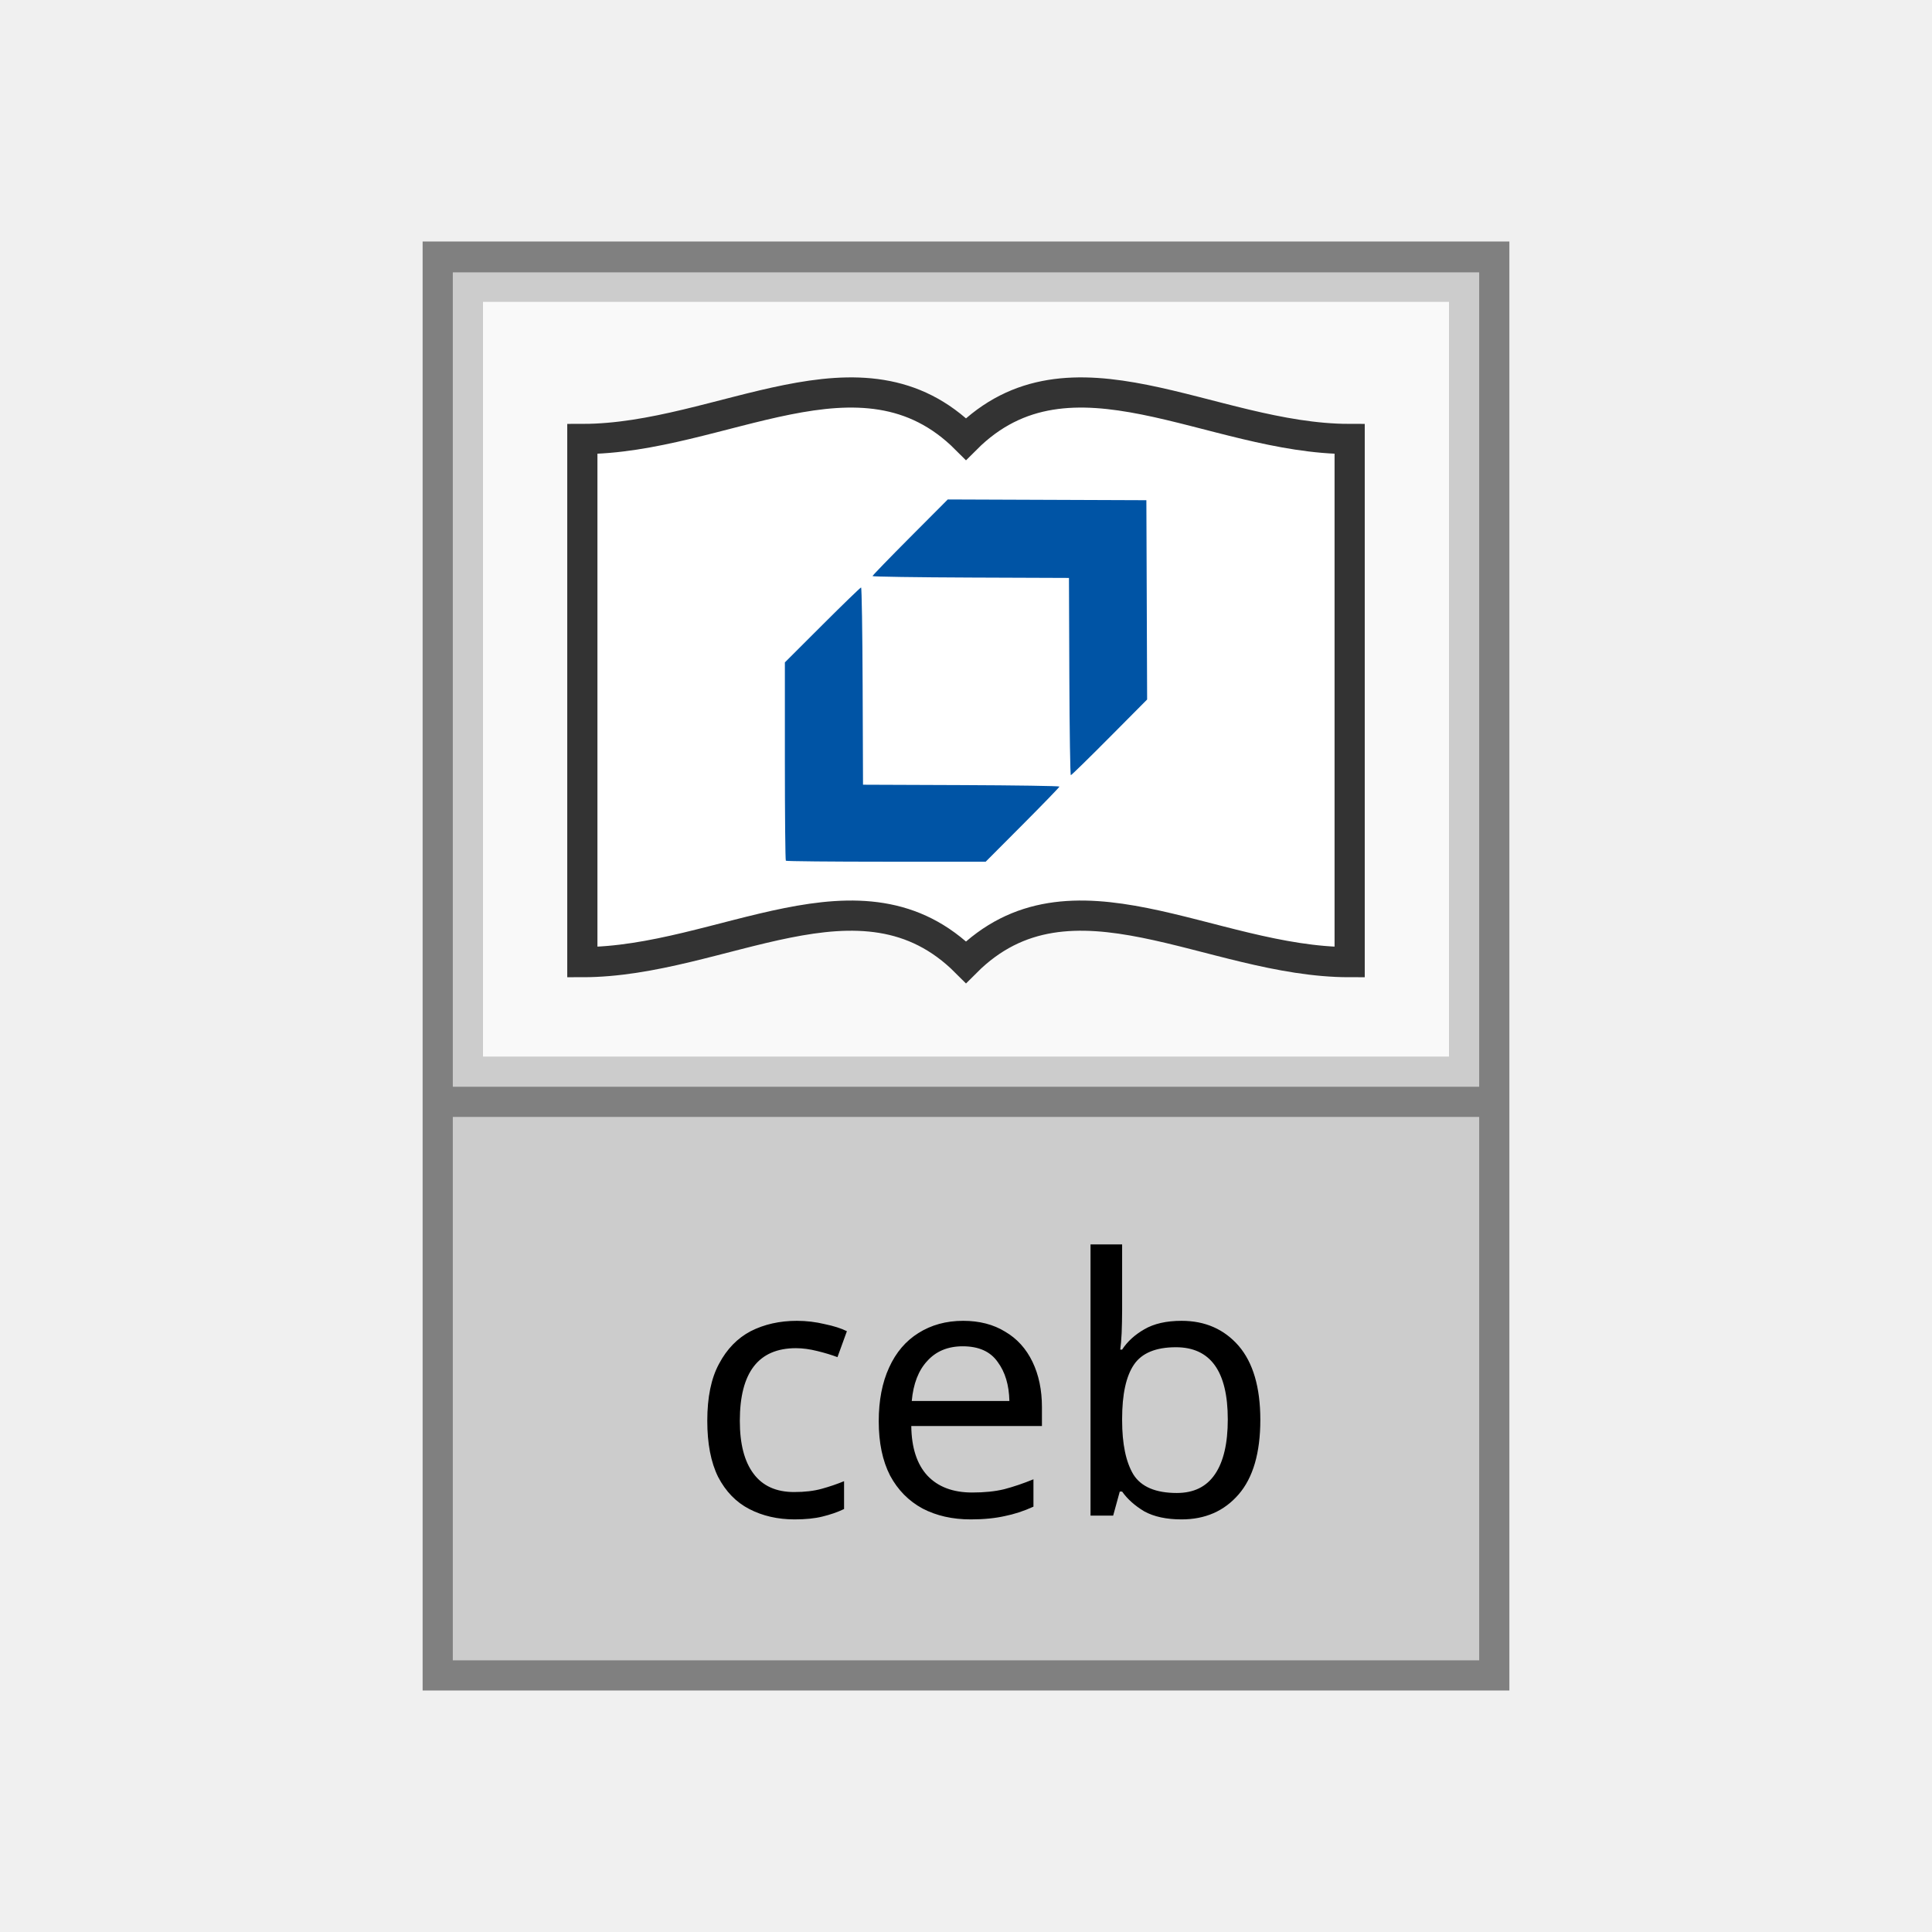
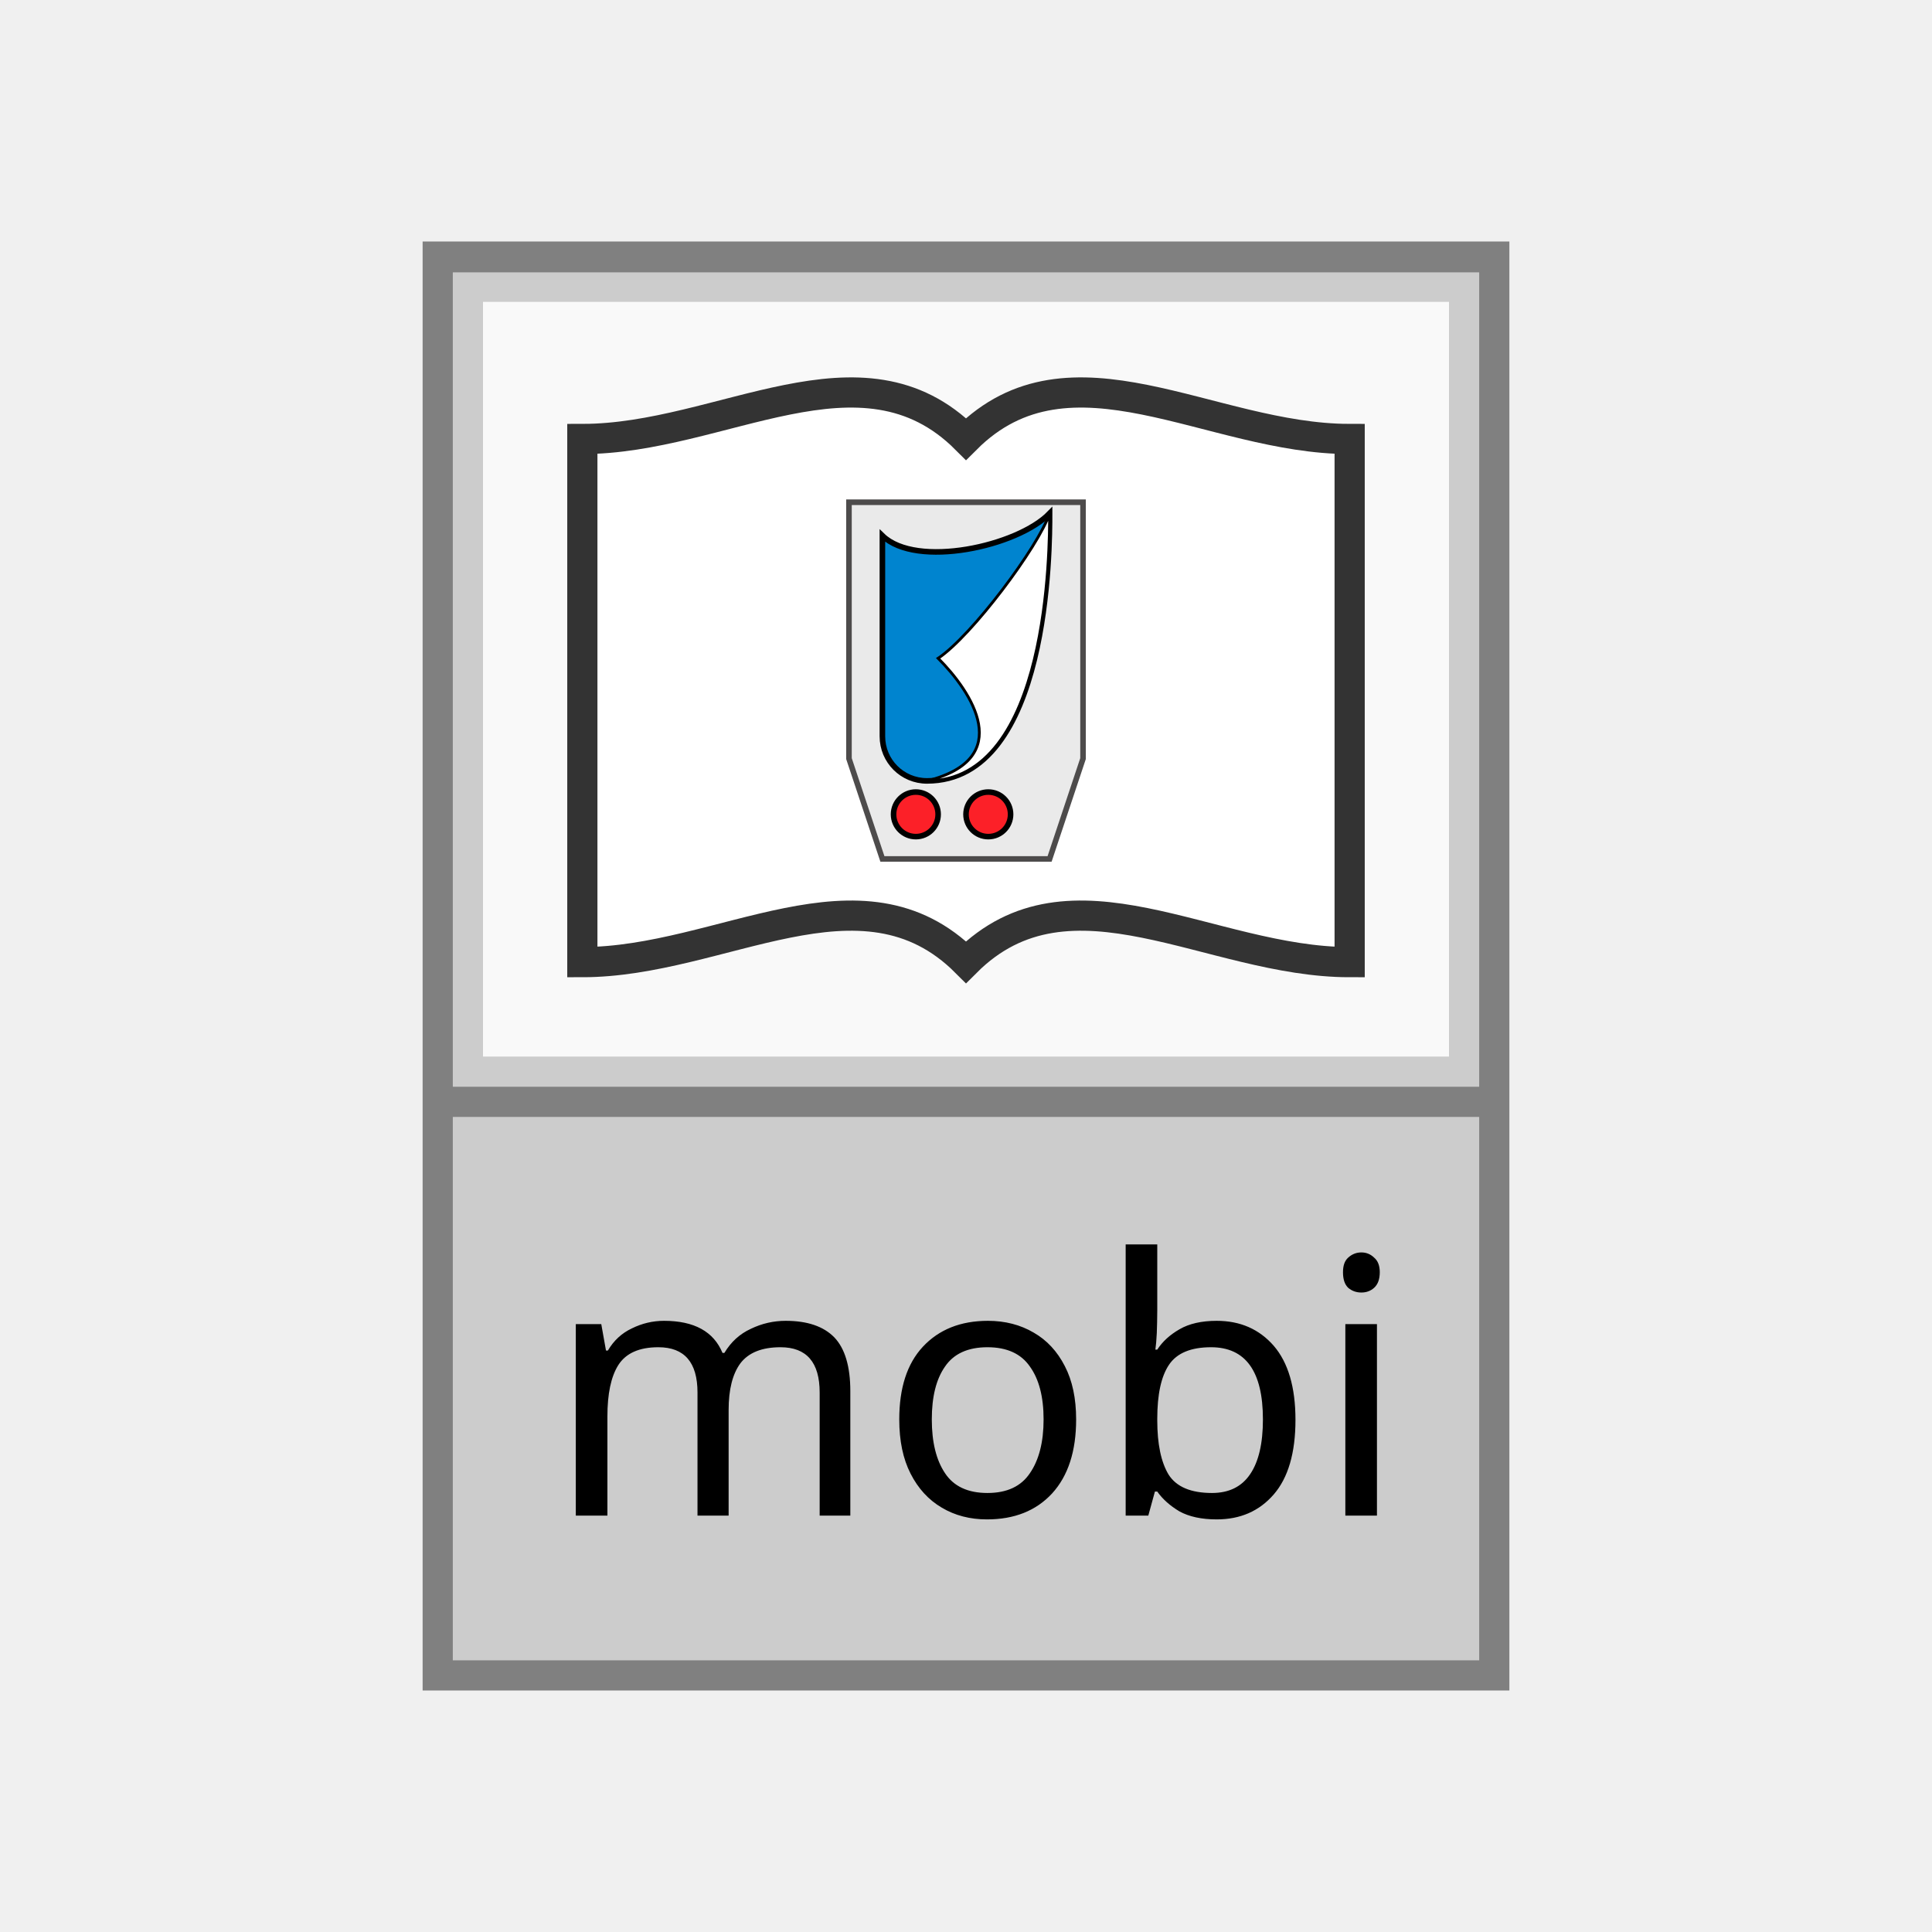
<svg xmlns="http://www.w3.org/2000/svg" xmlns:xlink="http://www.w3.org/1999/xlink" width="64" height="64" id="svg3003" version="1.1">
  <defs id="defs3005">
    <linearGradient id="linearGradient10529">
      <stop id="stop10531" offset="0" style="stop-color:#d4d4d4;stop-opacity:1;" />
      <stop style="stop-color:#e9e9e9;stop-opacity:1;" offset="0.842" id="stop10533" />
      <stop id="stop10535" offset="1" style="stop-color:#ffffff;stop-opacity:1;" />
    </linearGradient>
    <linearGradient id="linearGradient10512">
      <stop style="stop-color:#d4d4d4;stop-opacity:1;" offset="0" id="stop10514" />
      <stop id="stop10527" offset="0.5" style="stop-color:#e9e9e9;stop-opacity:1;" />
      <stop style="stop-color:#ffffff;stop-opacity:1;" offset="1" id="stop10516" />
    </linearGradient>
    <linearGradient id="linearGradient8521">
      <stop style="stop-color:#8b4513;stop-opacity:1;" offset="0" id="stop8523" />
      <stop id="stop8529" offset="0.2" style="stop-color:#753b10;stop-opacity:1;" />
      <stop style="stop-color:#753b10;stop-opacity:1;" offset="0.8" id="stop8531" />
      <stop style="stop-color:#8b4513;stop-opacity:0.986;" offset="1" id="stop8525" />
    </linearGradient>
    <clipPath id="clipPath3008" clipPathUnits="userSpaceOnUse">
      <path id="path3010" d="M 0,4105.95 0,0 l 5477.71,0 0,4105.95 -5477.71,0 z" />
    </clipPath>
    <mask id="mask10161" maskUnits="userSpaceOnUse">
      <path style="fill:#ffffff;fill-opacity:1;fill-rule:nonzero;stroke:none" d="m 292,-356 0,88 158.115,0 c 5.75,0 -1.346,-3.673 -2,-7.5 l 0,-72.5 c 0,-4 7.999,-8.116 2,-8 z m 143.99,42.656 c 0.073,0.437 0.125,0.886 0.125,1.344 0,0.458 -0.052,0.907 -0.125,1.344 z" id="path10163" />
    </mask>
    <mask id="mask10155" maskUnits="userSpaceOnUse">
      <path style="fill:#ffffff;fill-opacity:1;fill-rule:nonzero;stroke:none" d="m 292,-396 0,88 158.115,0 c 5.75,0 -1.346,-3.673 -2,-7.5 l 0,-72.5 c 0,-4 7.999,-8.116 2,-8 z m 143.99,42.656 c 0.073,0.437 0.125,0.886 0.125,1.344 0,0.458 -0.052,0.907 -0.125,1.344 z" id="path10157" />
    </mask>
    <mask id="mask6565" maskUnits="userSpaceOnUse">
      <path style="fill:#ffffff;fill-opacity:1;fill-rule:nonzero;stroke:none" d="m -346,-310.643 c -6,0 2,4 2,8 l 0,72.5 c -0.654,3.827 -7.75,7.5 -2,7.5 l 290,0 c 16,0 35.472,-9.634 44,-24 6.126,-10.319 5.775,-25.481 0,-36 -8.366,-15.239 -28,-28 -44,-28 l -290,0 z m 22,36 20,0 c 4.432,0 8,3.568 8,8 0,4.432 -3.568,8 -8,8 l -20,0 c -4.432,0 -8,-3.568 -8,-8 0,-4.432 3.568,-8 8,-8 z m 68,0 20,0 c 4.432,0 8,3.568 8,8 0,4.432 -3.568,8 -8,8 l -20,0 c -4.432,0 -8,-3.568 -8,-8 0,-4.432 3.568,-8 8,-8 z m 68,0 20,0 c 4.432,0 8,3.568 8,8 0,4.432 -3.568,8 -8,8 l -20,0 c -4.432,0 -8,-3.568 -8,-8 0,-4.432 3.568,-8 8,-8 z" id="path6567" />
    </mask>
    <mask id="mask6083" maskUnits="userSpaceOnUse">
      <path style="fill:#ffffff;fill-opacity:1;fill-rule:nonzero;stroke:none" d="m -346,-240 c -6,0 2,4 2,8 l 0,72.5 c -0.654,3.827 -7.75,7.5 -2,7.5 l 290,0 c 16,0 35.472,-9.634 44,-24 6.126,-10.319 5.775,-25.481 0,-36 -8.366,-15.239 -28,-28 -44,-28 l -290,0 z m 22,36 20,0 c 4.432,0 8,3.568 8,8 0,4.432 -3.568,8 -8,8 l -20,0 c -4.432,0 -8,-3.568 -8,-8 0,-4.432 3.568,-8 8,-8 z m 68,0 20,0 c 4.432,0 8,3.568 8,8 0,4.432 -3.568,8 -8,8 l -20,0 c -4.432,0 -8,-3.568 -8,-8 0,-4.432 3.568,-8 8,-8 z m 68,0 20,0 c 4.432,0 8,3.568 8,8 0,4.432 -3.568,8 -8,8 l -20,0 c -4.432,0 -8,-3.568 -8,-8 0,-4.432 3.568,-8 8,-8 z" id="path6085" />
    </mask>
    <clipPath clipPathUnits="userSpaceOnUse" id="clipPath3008-4">
      <path d="M 0,4105.95 0,0 l 5477.71,0 0,4105.95 -5477.71,0 z" id="path3010-0" />
    </clipPath>
    <linearGradient id="linearGradient4066">
      <stop id="stop4068" offset="0" style="stop-color:#7f4124;stop-opacity:1;" />
      <stop id="stop4070" offset="1" style="stop-color:#8b4513;stop-opacity:1;" />
    </linearGradient>
    <linearGradient id="linearGradient4084">
      <stop style="stop-color:#8b4513;stop-opacity:1;" offset="0" id="stop4086" />
      <stop style="stop-color:#5a3920;stop-opacity:1;" offset="1" id="stop4088" />
    </linearGradient>
    <linearGradient id="linearGradient7905">
      <stop id="stop7907" offset="0" style="stop-color:#d4d4d4;stop-opacity:1;" />
      <stop id="stop7909" offset="1" style="stop-color:#ffffff;stop-opacity:1;" />
    </linearGradient>
    <linearGradient id="linearGradient7905-7">
      <stop id="stop7907-4" offset="0" style="stop-color:#d4d4d4;stop-opacity:1;" />
      <stop id="stop7909-0" offset="1" style="stop-color:#ffffff;stop-opacity:1;" />
    </linearGradient>
    <linearGradient id="linearGradient5017">
      <stop id="stop5019" offset="0" style="stop-color:#d4d4d4;stop-opacity:1;" />
      <stop id="stop5021" offset="1" style="stop-color:#ffffff;stop-opacity:1;" />
    </linearGradient>
    <linearGradient id="linearGradient4084-8">
      <stop style="stop-color:#8b4513;stop-opacity:1;" offset="0" id="stop4086-8" />
      <stop style="stop-color:#5a3920;stop-opacity:1;" offset="1" id="stop4088-2" />
    </linearGradient>
    <linearGradient id="linearGradient5028">
      <stop style="stop-color:#8b4513;stop-opacity:1;" offset="0" id="stop5030" />
      <stop style="stop-color:#5a3920;stop-opacity:1;" offset="1" id="stop5032" />
    </linearGradient>
    <linearGradient id="linearGradient5035">
      <stop style="stop-color:#8b4513;stop-opacity:1;" offset="0" id="stop5037" />
      <stop style="stop-color:#5a3920;stop-opacity:1;" offset="1" id="stop5039" />
    </linearGradient>
    <linearGradient id="linearGradient5042">
      <stop style="stop-color:#8b4513;stop-opacity:1;" offset="0" id="stop5044" />
      <stop style="stop-color:#5a3920;stop-opacity:1;" offset="1" id="stop5046" />
    </linearGradient>
    <linearGradient id="linearGradient5055">
      <stop style="stop-color:#8b4513;stop-opacity:1;" offset="0" id="stop5057" />
      <stop style="stop-color:#5a3920;stop-opacity:1;" offset="1" id="stop5059" />
    </linearGradient>
    <linearGradient id="linearGradient5062">
      <stop style="stop-color:#8b4513;stop-opacity:1;" offset="0" id="stop5064" />
      <stop style="stop-color:#5a3920;stop-opacity:1;" offset="1" id="stop5066" />
    </linearGradient>
    <linearGradient id="linearGradient5073">
      <stop style="stop-color:#8b4513;stop-opacity:1;" offset="0" id="stop5075" />
      <stop style="stop-color:#5a3920;stop-opacity:1;" offset="1" id="stop5077" />
    </linearGradient>
    <linearGradient id="linearGradient5080">
      <stop style="stop-color:#8b4513;stop-opacity:1;" offset="0" id="stop5082" />
      <stop style="stop-color:#5a3920;stop-opacity:1;" offset="1" id="stop5084" />
    </linearGradient>
    <linearGradient id="linearGradient5087">
      <stop id="stop5089" offset="0" style="stop-color:#d4d4d4;stop-opacity:1;" />
      <stop id="stop5091" offset="1" style="stop-color:#ffffff;stop-opacity:1;" />
    </linearGradient>
    <linearGradient id="linearGradient5094">
      <stop id="stop5096" offset="0" style="stop-color:#d4d4d4;stop-opacity:1;" />
      <stop id="stop5098" offset="1" style="stop-color:#ffffff;stop-opacity:1;" />
    </linearGradient>
    <linearGradient xlink:href="#linearGradient4084-8" id="linearGradient7384" gradientUnits="userSpaceOnUse" gradientTransform="matrix(0.09895834,0,0,-0.09895834,51.34968,12.60416)" x1="-213" y1="-236" x2="-213" y2="-234" />
    <linearGradient xlink:href="#linearGradient4084-8" id="linearGradient7387" gradientUnits="userSpaceOnUse" gradientTransform="matrix(0.09895834,0,0,-0.09895834,51.34968,12.60416)" x1="-224" y1="-228" x2="-224" y2="-229" />
    <linearGradient xlink:href="#linearGradient4084-8" id="linearGradient7628" gradientUnits="userSpaceOnUse" x1="-213" y1="-236" x2="-213" y2="-234" gradientTransform="matrix(0.09895834,0,0,0.09895834,51.34968,51.39583)" />
    <linearGradient xlink:href="#linearGradient4084-8" id="linearGradient7631" gradientUnits="userSpaceOnUse" x1="-224" y1="-228" x2="-224" y2="-229" gradientTransform="matrix(0.09895834,0,0,0.09895834,51.34968,51.39583)" />
    <mask maskUnits="userSpaceOnUse" id="mask8557">
      <path id="path8559" d="m -337.007,-246.526 c -20.211,0 -10.105,0 0,20.211 l 0,60.632 c -10.105,20.211 -20.211,20.211 0,20.211 l 282.947,0 c 16,0 33.532,-16.16 42.06,-30.526 6.126,-10.319 5.775,-25.481 0,-36 -8.366,-15.239 -26.06,-34.526 -42.06,-34.526 z m 20.211,40.421 20.211,0 c 4.432,0 9.519,10e-6 10.105,10.105 -0.586,10.105 -5.673,10.105 -10.105,10.105 l -20.211,0 c -4.432,0 -10.105,0 -10.105,-10.105 0,-10.105 5.673,-10.105 10.105,-10.105 z m 60.632,0 20.211,0 c 4.432,0 10.105,0 10.105,10.105 0,10.105 -5.673,10.105 -10.105,10.105 l -20.211,0 c -4.432,0 -10.105,0 -10.105,-10.105 0,-10.105 5.673,-10.105 10.105,-10.105 z m 70.737,0 20.211,0 c 4.432,0 10.105,0 10.105,10.105 0,10.105 -5.673,10.105 -10.105,10.105 l -20.211,0 c -4.432,0 -10.105,0 -10.105,-10.105 0,-10.105 5.673,-10.105 10.105,-10.105 z" style="fill:#ffffff;fill-opacity:1;fill-rule:nonzero;stroke:none" />
    </mask>
    <mask maskUnits="userSpaceOnUse" id="mask8563">
      <path id="path8565" d="m -337.007,-317.169 c -20.211,0 -10.105,0 0,20.211 l 0,60.632 c -10.105,20.211 -20.211,20.211 0,20.211 l 282.947,0 c 16,0 33.532,-16.16 42.06,-30.526 6.126,-10.319 5.775,-25.481 0,-36 -8.366,-15.239 -26.06,-34.526 -42.06,-34.526 z m 20.211,40.421 20.211,0 c 4.432,0 9.519,1e-5 10.105,10.105 -0.586,10.105 -5.673,10.105 -10.105,10.105 l -20.211,0 c -4.432,0 -10.105,0 -10.105,-10.105 0,-10.105 5.673,-10.105 10.105,-10.105 z m 60.632,0 20.211,0 c 4.432,0 10.105,0 10.105,10.105 0,10.105 -5.673,10.105 -10.105,10.105 l -20.211,0 c -4.432,0 -10.105,0 -10.105,-10.105 0,-10.105 5.673,-10.105 10.105,-10.105 z m 70.737,0 20.211,0 c 4.432,0 10.105,0 10.105,10.105 0,10.105 -5.673,10.105 -10.105,10.105 l -20.211,0 c -4.432,0 -10.105,0 -10.105,-10.105 0,-10.105 5.673,-10.105 10.105,-10.105 z" style="fill:#ffffff;fill-opacity:1;fill-rule:nonzero;stroke:none" />
    </mask>
    <linearGradient xlink:href="#linearGradient8521" id="linearGradient9036" x1="35" y1="35" x2="35" y2="36" gradientUnits="userSpaceOnUse" gradientTransform="translate(0,-20)" />
    <linearGradient xlink:href="#linearGradient8521" id="linearGradient9044" x1="35" y1="28" x2="35" y2="29" gradientUnits="userSpaceOnUse" gradientTransform="translate(0,-20)" />
    <mask maskUnits="userSpaceOnUse" id="mask9133">
      <path id="path9135" d="m 286.246,-402.526 0,101.053 141.474,0 c 20.211,0 10.105,0 0,-20.211 l 0,-60.632 c 10.105,-20.211 20.211,-20.211 0,-20.211 z" style="fill:#ffffff;fill-opacity:1;fill-rule:nonzero;stroke:none" />
    </mask>
    <mask maskUnits="userSpaceOnUse" id="mask9139">
      <path id="path9141" d="m 286.246,-362.526 0,101.053 141.474,0 c 20.211,0 10.105,0 0,-20.211 l 0,-60.632 c 10.105,-20.211 20.211,-20.211 0,-20.211 z" style="fill:#ffffff;fill-opacity:1;fill-rule:nonzero;stroke:none" />
    </mask>
    <linearGradient xlink:href="#linearGradient8521" id="linearGradient9623" gradientUnits="userSpaceOnUse" x1="20" y1="28" x2="20" y2="29" />
    <linearGradient xlink:href="#linearGradient8521" id="linearGradient9625" gradientUnits="userSpaceOnUse" x1="20" y1="35" x2="20" y2="36" />
    <linearGradient xlink:href="#linearGradient8521" id="linearGradient9746" gradientUnits="userSpaceOnUse" x1="20" y1="35" x2="20" y2="36" gradientTransform="translate(0,-16)" />
    <linearGradient xlink:href="#linearGradient8521" id="linearGradient9867" gradientUnits="userSpaceOnUse" x1="20" y1="28" x2="20" y2="29" gradientTransform="translate(0,-16)" />
    <radialGradient xlink:href="#linearGradient10512" id="radialGradient10510" cx="193.647" cy="-192" fx="193.647" fy="-192" r="9" gradientTransform="matrix(1,0,0,2.245614,0,239.1579)" gradientUnits="userSpaceOnUse" />
    <linearGradient gradientUnits="userSpaceOnUse" y2="-148" x2="328" y1="-372" x1="172" id="linearGradient4283" xlink:href="#linearGradient4277" />
    <linearGradient y2="208.9" x2="-94.588" y1="63.1" x1="-158.118" gradientTransform="matrix(0.9444444,0,0,0.4938272,369.3333,-227.1605)" gradientUnits="userSpaceOnUse" id="linearGradient4271" xlink:href="#linearGradient4233" />
    <linearGradient y2="208.9" x2="-94.588" y1="63.1" x1="-158.118" gradientTransform="matrix(0.9444444,0,0,0.4938272,369.3333,-227.1605)" gradientUnits="userSpaceOnUse" id="linearGradient4264" xlink:href="#linearGradient4233" />
    <mask id="mask10161-4" maskUnits="userSpaceOnUse">
      <path style="fill:#ffffff;fill-opacity:1;fill-rule:nonzero;stroke:none" d="m 292,-356 0,88 158.115,0 c 5.75,0 -1.346,-3.673 -2,-7.5 l 0,-72.5 c 0,-4 7.999,-8.116 2,-8 z m 143.99,42.656 c 0.073,0.437 0.125,0.886 0.125,1.344 0,0.458 -0.052,0.907 -0.125,1.344 z" id="path10163-2" />
    </mask>
    <mask id="mask10155-6" maskUnits="userSpaceOnUse">
      <path style="fill:#ffffff;fill-opacity:1;fill-rule:nonzero;stroke:none" d="m 292,-396 0,88 158.115,0 c 5.75,0 -1.346,-3.673 -2,-7.5 l 0,-72.5 c 0,-4 7.999,-8.116 2,-8 z m 143.99,42.656 c 0.073,0.437 0.125,0.886 0.125,1.344 0,0.458 -0.052,0.907 -0.125,1.344 z" id="path10157-1" />
    </mask>
    <mask id="mask6565-2" maskUnits="userSpaceOnUse">
      <path style="fill:#ffffff;fill-opacity:1;fill-rule:nonzero;stroke:none" d="m -346,-310.643 c -6,0 2,4 2,8 l 0,72.5 c -0.654,3.827 -7.75,7.5 -2,7.5 l 290,0 c 16,0 35.472,-9.634 44,-24 6.126,-10.319 5.775,-25.481 0,-36 -8.366,-15.239 -28,-28 -44,-28 l -290,0 z m 22,36 20,0 c 4.432,0 8,3.568 8,8 0,4.432 -3.568,8 -8,8 l -20,0 c -4.432,0 -8,-3.568 -8,-8 0,-4.432 3.568,-8 8,-8 z m 68,0 20,0 c 4.432,0 8,3.568 8,8 0,4.432 -3.568,8 -8,8 l -20,0 c -4.432,0 -8,-3.568 -8,-8 0,-4.432 3.568,-8 8,-8 z m 68,0 20,0 c 4.432,0 8,3.568 8,8 0,4.432 -3.568,8 -8,8 l -20,0 c -4.432,0 -8,-3.568 -8,-8 0,-4.432 3.568,-8 8,-8 z" id="path6567-7" />
    </mask>
    <mask id="mask6083-1" maskUnits="userSpaceOnUse">
      <path style="fill:#ffffff;fill-opacity:1;fill-rule:nonzero;stroke:none" d="m -346,-240 c -6,0 2,4 2,8 l 0,72.5 c -0.654,3.827 -7.75,7.5 -2,7.5 l 290,0 c 16,0 35.472,-9.634 44,-24 6.126,-10.319 5.775,-25.481 0,-36 -8.366,-15.239 -28,-28 -44,-28 l -290,0 z m 22,36 20,0 c 4.432,0 8,3.568 8,8 0,4.432 -3.568,8 -8,8 l -20,0 c -4.432,0 -8,-3.568 -8,-8 0,-4.432 3.568,-8 8,-8 z m 68,0 20,0 c 4.432,0 8,3.568 8,8 0,4.432 -3.568,8 -8,8 l -20,0 c -4.432,0 -8,-3.568 -8,-8 0,-4.432 3.568,-8 8,-8 z m 68,0 20,0 c 4.432,0 8,3.568 8,8 0,4.432 -3.568,8 -8,8 l -20,0 c -4.432,0 -8,-3.568 -8,-8 0,-4.432 3.568,-8 8,-8 z" id="path6085-5" />
    </mask>
    <clipPath clipPathUnits="userSpaceOnUse" id="clipPath3008-7">
      <path d="M 0,4105.95 0,0 l 5477.71,0 0,4105.95 -5477.71,0 z" id="path3010-1" />
    </clipPath>
    <linearGradient id="linearGradient4066-5">
      <stop id="stop4068-5" offset="0" style="stop-color:#7f4124;stop-opacity:1;" />
      <stop id="stop4070-1" offset="1" style="stop-color:#8b4513;stop-opacity:1;" />
    </linearGradient>
    <linearGradient id="linearGradient4084-4">
      <stop style="stop-color:#8b4513;stop-opacity:1;" offset="0" id="stop4086-88" />
      <stop style="stop-color:#5a3920;stop-opacity:1;" offset="1" id="stop4088-24" />
    </linearGradient>
    <linearGradient id="linearGradient7905-4">
      <stop id="stop7907-0" offset="0" style="stop-color:#d4d4d4;stop-opacity:1;" />
      <stop id="stop7909-9" offset="1" style="stop-color:#ffffff;stop-opacity:1;" />
    </linearGradient>
    <linearGradient id="linearGradient4233">
      <stop id="stop4235" offset="0" style="stop-color:#0000ff;stop-opacity:1;" />
      <stop id="stop4237" offset="1" style="stop-color:#0000ff;stop-opacity:0;" />
    </linearGradient>
    <linearGradient id="linearGradient4277">
      <stop id="stop4279" offset="0" style="stop-color:#4a4aff;stop-opacity:1;" />
      <stop id="stop4281" offset="1" style="stop-color:#0000d7;stop-opacity:1;" />
    </linearGradient>
    <linearGradient xlink:href="#linearGradient4277" id="linearGradient3678" gradientUnits="userSpaceOnUse" x1="172" y1="-372" x2="328" y2="-148" gradientTransform="matrix(0.1568434,0,0,0.1568434,58.20232,59.129)" />
    <linearGradient xlink:href="#linearGradient4277" id="linearGradient3689" gradientUnits="userSpaceOnUse" gradientTransform="matrix(0.1568434,0,0,0.1568434,58.20232,59.129)" x1="172" y1="-372" x2="328" y2="-148" />
    <linearGradient xlink:href="#linearGradient4277" id="linearGradient3692" gradientUnits="userSpaceOnUse" gradientTransform="matrix(0.09174311,0,0,0.09174311,6.680238,46.66972)" x1="172" y1="-372" x2="328" y2="-148" />
    <linearGradient id="linearGradient3803">
      <stop id="stop3805" offset="0" style="stop-color:#ffffff;stop-opacity:1;" />
      <stop id="stop3807" offset="1" style="stop-color:#ffffff;stop-opacity:0" />
    </linearGradient>
    <clipPath clipPathUnits="userSpaceOnUse" id="clipPath3008-9">
      <path d="M 0,4105.95 0,0 l 5477.71,0 0,4105.95 -5477.71,0 z" id="path3010-4" />
    </clipPath>
    <mask id="mask6083-3" maskUnits="userSpaceOnUse">
      <path style="fill:#ffffff;fill-opacity:1;fill-rule:nonzero;stroke:none" d="m -346,-240 c -6,0 2,4 2,8 l 0,72.5 c -0.654,3.827 -7.75,7.5 -2,7.5 l 290,0 c 16,0 35.472,-9.634 44,-24 6.126,-10.319 5.775,-25.481 0,-36 -8.366,-15.239 -28,-28 -44,-28 l -290,0 z m 22,36 20,0 c 4.432,0 8,3.568 8,8 0,4.432 -3.568,8 -8,8 l -20,0 c -4.432,0 -8,-3.568 -8,-8 0,-4.432 3.568,-8 8,-8 z m 68,0 20,0 c 4.432,0 8,3.568 8,8 0,4.432 -3.568,8 -8,8 l -20,0 c -4.432,0 -8,-3.568 -8,-8 0,-4.432 3.568,-8 8,-8 z m 68,0 20,0 c 4.432,0 8,3.568 8,8 0,4.432 -3.568,8 -8,8 l -20,0 c -4.432,0 -8,-3.568 -8,-8 0,-4.432 3.568,-8 8,-8 z" id="path6085-7" />
    </mask>
    <mask id="mask6565-8" maskUnits="userSpaceOnUse">
      <path style="fill:#ffffff;fill-opacity:1;fill-rule:nonzero;stroke:none" d="m -346,-310.643 c -6,0 2,4 2,8 l 0,72.5 c -0.654,3.827 -7.75,7.5 -2,7.5 l 290,0 c 16,0 35.472,-9.634 44,-24 6.126,-10.319 5.775,-25.481 0,-36 -8.366,-15.239 -28,-28 -44,-28 l -290,0 z m 22,36 20,0 c 4.432,0 8,3.568 8,8 0,4.432 -3.568,8 -8,8 l -20,0 c -4.432,0 -8,-3.568 -8,-8 0,-4.432 3.568,-8 8,-8 z m 68,0 20,0 c 4.432,0 8,3.568 8,8 0,4.432 -3.568,8 -8,8 l -20,0 c -4.432,0 -8,-3.568 -8,-8 0,-4.432 3.568,-8 8,-8 z m 68,0 20,0 c 4.432,0 8,3.568 8,8 0,4.432 -3.568,8 -8,8 l -20,0 c -4.432,0 -8,-3.568 -8,-8 0,-4.432 3.568,-8 8,-8 z" id="path6567-8" />
    </mask>
    <mask id="mask10155-7" maskUnits="userSpaceOnUse">
      <path style="fill:#ffffff;fill-opacity:1;fill-rule:nonzero;stroke:none" d="m 292,-396 0,88 158.115,0 c 5.75,0 -1.346,-3.673 -2,-7.5 l 0,-72.5 c 0,-4 7.999,-8.116 2,-8 z m 143.99,42.656 c 0.073,0.437 0.125,0.886 0.125,1.344 0,0.458 -0.052,0.907 -0.125,1.344 z" id="path10157-0" />
    </mask>
    <mask id="mask10161-5" maskUnits="userSpaceOnUse">
      <path style="fill:#ffffff;fill-opacity:1;fill-rule:nonzero;stroke:none" d="m 292,-356 0,88 158.115,0 c 5.75,0 -1.346,-3.673 -2,-7.5 l 0,-72.5 c 0,-4 7.999,-8.116 2,-8 z m 143.99,42.656 c 0.073,0.437 0.125,0.886 0.125,1.344 0,0.458 -0.052,0.907 -0.125,1.344 z" id="path10163-24" />
    </mask>
    <linearGradient y2="208.9" x2="-94.588" y1="63.1" x1="-158.118" gradientTransform="matrix(0.9444444,0,0,0.4938272,369.3333,-227.1605)" gradientUnits="userSpaceOnUse" id="linearGradient6264" xlink:href="#linearGradient4233" />
    <linearGradient y2="208.9" x2="-94.588" y1="63.1" x1="-158.118" gradientTransform="matrix(0.9444444,0,0,0.4938272,369.3333,-227.1605)" gradientUnits="userSpaceOnUse" id="linearGradient6266" xlink:href="#linearGradient4233" />
    <radialGradient gradientUnits="userSpaceOnUse" gradientTransform="matrix(0.8568867,1.023978,-1.822296,1.524937,-660.9188,39.62991)" r="168.014" fy="-374.622" fx="152" cy="-374.622" cx="152" id="radialGradient3809" xlink:href="#linearGradient3803" />
    <radialGradient r="168.014" fy="-374.622" fx="152" cy="-374.622" cx="152" gradientTransform="matrix(0.8568867,1.023978,-1.822296,1.524937,-660.9188,487.6299)" gradientUnits="userSpaceOnUse" id="radialGradient3814" xlink:href="#linearGradient3803" />
+     <clipPath clipPathUnits="userSpaceOnUse" id="clipPath3008-0">
+       <path d="M 0,4105.95 0,0 l 5477.71,0 0,4105.95 -5477.71,0 z" id="path3010-6" />
+     </clipPath>
+     <mask id="mask6083-8" maskUnits="userSpaceOnUse">
+       <path style="fill:#ffffff;fill-opacity:1;fill-rule:nonzero;stroke:none" d="m -346,-240 c -6,0 2,4 2,8 l 0,72.5 c -0.654,3.827 -7.75,7.5 -2,7.5 l 290,0 c 16,0 35.472,-9.634 44,-24 6.126,-10.319 5.775,-25.481 0,-36 -8.366,-15.239 -28,-28 -44,-28 l -290,0 z m 22,36 20,0 c 4.432,0 8,3.568 8,8 0,4.432 -3.568,8 -8,8 l -20,0 c -4.432,0 -8,-3.568 -8,-8 0,-4.432 3.568,-8 8,-8 z m 68,0 20,0 c 4.432,0 8,3.568 8,8 0,4.432 -3.568,8 -8,8 l -20,0 c -4.432,0 -8,-3.568 -8,-8 0,-4.432 3.568,-8 8,-8 z m 68,0 20,0 c 4.432,0 8,3.568 8,8 0,4.432 -3.568,8 -8,8 l -20,0 c -4.432,0 -8,-3.568 -8,-8 0,-4.432 3.568,-8 8,-8 z" id="path6085-2" />
+     </mask>
+     <mask id="mask6565-3" maskUnits="userSpaceOnUse">
+       <path style="fill:#ffffff;fill-opacity:1;fill-rule:nonzero;stroke:none" d="m -346,-310.643 c -6,0 2,4 2,8 l 0,72.5 c -0.654,3.827 -7.75,7.5 -2,7.5 l 290,0 c 16,0 35.472,-9.634 44,-24 6.126,-10.319 5.775,-25.481 0,-36 -8.366,-15.239 -28,-28 -44,-28 l -290,0 z m 22,36 20,0 c 4.432,0 8,3.568 8,8 0,4.432 -3.568,8 -8,8 l -20,0 c -4.432,0 -8,-3.568 -8,-8 0,-4.432 3.568,-8 8,-8 z m 68,0 20,0 c 4.432,0 8,3.568 8,8 0,4.432 -3.568,8 -8,8 l -20,0 c -4.432,0 -8,-3.568 -8,-8 0,-4.432 3.568,-8 8,-8 z m 68,0 20,0 c 4.432,0 8,3.568 8,8 0,4.432 -3.568,8 -8,8 l -20,0 c -4.432,0 -8,-3.568 -8,-8 0,-4.432 3.568,-8 8,-8 z" id="path6567-6" />
+     </mask>
+     <mask id="mask10155-71" maskUnits="userSpaceOnUse">
+       <path style="fill:#ffffff;fill-opacity:1;fill-rule:nonzero;stroke:none" d="m 292,-396 0,88 158.115,0 c 5.75,0 -1.346,-3.673 -2,-7.5 l 0,-72.5 c 0,-4 7.999,-8.116 2,-8 z m 143.99,42.656 c 0.073,0.437 0.125,0.886 0.125,1.344 0,0.458 -0.052,0.907 -0.125,1.344 z" id="path10157-2" />
+     </mask>
+     <mask id="mask10161-7" maskUnits="userSpaceOnUse">
+       <path style="fill:#ffffff;fill-opacity:1;fill-rule:nonzero;stroke:none" d="m 292,-356 0,88 158.115,0 c 5.75,0 -1.346,-3.673 -2,-7.5 l 0,-72.5 c 0,-4 7.999,-8.116 2,-8 z m 143.99,42.656 c 0.073,0.437 0.125,0.886 0.125,1.344 0,0.458 -0.052,0.907 -0.125,1.344 z" id="path10163-1" />
+     </mask>
+     <linearGradient y2="208.9" x2="-94.588" y1="63.1" x1="-158.118" gradientTransform="matrix(0.9444444,0,0,0.4938272,369.3333,-227.1605)" gradientUnits="userSpaceOnUse" id="linearGradient4472" xlink:href="#linearGradient4233" />
+     <linearGradient y2="208.9" x2="-94.588" y1="63.1" x1="-158.118" gradientTransform="matrix(0.9444444,0,0,0.4938272,369.3333,-227.1605)" gradientUnits="userSpaceOnUse" id="linearGradient4474" xlink:href="#linearGradient4233" />
+     <radialGradient gradientUnits="userSpaceOnUse" gradientTransform="matrix(0.8568867,1.023978,-1.822296,1.524937,-660.9188,39.62991)" r="168.014" fy="-374.622" fx="152" cy="-374.622" cx="152" id="radialGradient3809-3" xlink:href="#linearGradient3803" />
+     <radialGradient r="168.014" fy="-374.622" fx="152" cy="-374.622" cx="152" gradientTransform="matrix(0.8568867,1.023978,-1.822296,1.524937,-660.9188,487.6299)" gradientUnits="userSpaceOnUse" id="radialGradient3814-0" xlink:href="#linearGradient3803" />
  </defs>
  <g id="layer1">
    <path style="fill:#808080;fill-opacity:1;fill-rule:nonzero;stroke:none" d="m 14,8 36,0 0,48 -36,0 z" id="rect3021" />
    <path style="fill:#cccccc;fill-opacity:1;fill-rule:nonzero;stroke:none" d="m 15,37 34,0 0,18 -34,0 z" id="rect3791-9" />
    <path id="path6305" d="m 15,9.022 34,0 L 49,36 15,36 Z" style="fill:#cccccc;fill-opacity:1;fill-rule:nonzero;stroke:none" />
    <path style="fill:#f9f9f9;fill-opacity:1;fill-rule:nonzero;stroke:none" d="m 16,10 32,0 0,25 -32,0 z" id="path3461" />
-     <text xml:space="preserve" style="font-style:normal;font-variant:normal;font-weight:normal;font-stretch:normal;font-size:11.829px;line-height:125%;font-family:'MV Boli';-inkscape-font-specification:'MV Boli';letter-spacing:0px;word-spacing:0px;fill:#000000;fill-opacity:1;stroke:none" x="22.773" y="50.208" id="text4285">
-       <tspan id="tspan4287" x="22.773" y="50.208">ceb</tspan>
+     <text xml:space="preserve" style="font-style:normal;font-variant:normal;font-weight:normal;font-stretch:normal;font-size:11.829px;line-height:125%;font-family:'MV Boli';-inkscape-font-specification:'MV Boli';letter-spacing:0px;word-spacing:0px;fill:#000000;fill-opacity:1;stroke:none" x="18.074" y="50.208" id="text4285">
+       <tspan id="tspan4287" x="18.074" y="50.208">mobi</tspan>
    </text>
    <path id="path4093-0" style="fill:#ffffff;stroke:#333333;stroke-width:1;stroke-opacity:1;stroke-miterlimit:4;stroke-dasharray:none" d="m 19.291,14.542 c 4.621,0 9.243,-3.466 12.709,0 3.466,-3.466 8.087,0 12.709,0 l 0,17.33 c -4.621,0 -9.243,-3.466 -12.709,0 -3.466,-3.466 -8.087,0 -12.709,0 z" />
-     <g transform="matrix(0.02549849,0,0,0.02560172,23.61208,8.015897)" id="layer1-4">
-       <path style="fill:#0054a5" d="m 94.914,800.606 c -0.696,-0.696 -1.265,-58.724 -1.265,-128.953 l 0,-127.688 48.732,-48.467 c 26.803,-26.657 49.425,-48.467 50.271,-48.467 0.847,0 1.759,57.424 2.027,127.609 l 0.488,127.609 127.609,0.488 c 70.185,0.268 127.609,1.128 127.609,1.911 0,0.783 -21.567,22.978 -47.927,49.323 l -47.927,47.899 -129.177,0 c -71.047,0 -129.746,-0.569 -130.442,-1.265 z M 463.208,562.307 462.721,434.698 335.111,434.21 c -70.185,-0.268 -127.609,-1.128 -127.609,-1.911 0,-0.783 22,-23.411 48.888,-50.285 l 48.888,-48.861 129.006,0.488 129.006,0.488 0.488,128.935 0.488,128.935 -48.826,48.959 c -26.855,26.927 -49.483,48.959 -50.285,48.959 -0.802,0 -1.678,-57.424 -1.946,-127.609 z" id="path3371" />
+     <g id="g4231" transform="matrix(0.09230769,0,0,0.09230769,53.6,47.28364)">
+       <path id="path3415" d="m -276,-332 0,92 12,36 60,0 12,-36 0,-92 z" style="fill:#eaeaea;fill-opacity:1;fill-rule:evenodd;stroke:#4d4b4b;stroke-width:2;stroke-linecap:butt;stroke-linejoin:miter;stroke-miterlimit:4;stroke-dasharray:none;stroke-opacity:1" />
+       <path id="rect4222" d="m -204,-328 c 0,12 0,96 -44,96 -8.864,0 -16,-7.136 -16,-16 l 0,-72 c 12.198,11.844 48.51,3.844 60,-8 z" style="opacity:1;fill:#0084cf;fill-opacity:1;stroke:#000000;stroke-width:2;stroke-linecap:round;stroke-miterlimit:4;stroke-dasharray:none;stroke-dashoffset:0.394;stroke-opacity:1" />
+       <circle r="8" cy="-220" cx="-252" id="path4225" style="opacity:1;fill:#fc2028;fill-opacity:1;stroke:#000000;stroke-width:2;stroke-linecap:round;stroke-miterlimit:4;stroke-dasharray:none;stroke-dashoffset:0.394;stroke-opacity:1" />
+       <circle style="opacity:1;fill:#fc2028;fill-opacity:1;stroke:#000000;stroke-width:2;stroke-linecap:round;stroke-miterlimit:4;stroke-dasharray:none;stroke-dashoffset:0.394;stroke-opacity:1" id="circle4227" cx="-226" cy="-220" r="8" />
+       <path style="opacity:1;fill:#ffffff;fill-opacity:1;stroke:#000000;stroke-width:1;stroke-linecap:round;stroke-miterlimit:4;stroke-dasharray:none;stroke-dashoffset:0.394;stroke-opacity:1" d="m -204,-328 c 0,12 0,96 -44,96 32,-8 16,-32 4,-44 12,-8 36,-40 40,-52 z" id="path4229" />
    </g>
  </g>
  <g id="layer2" />
</svg>
